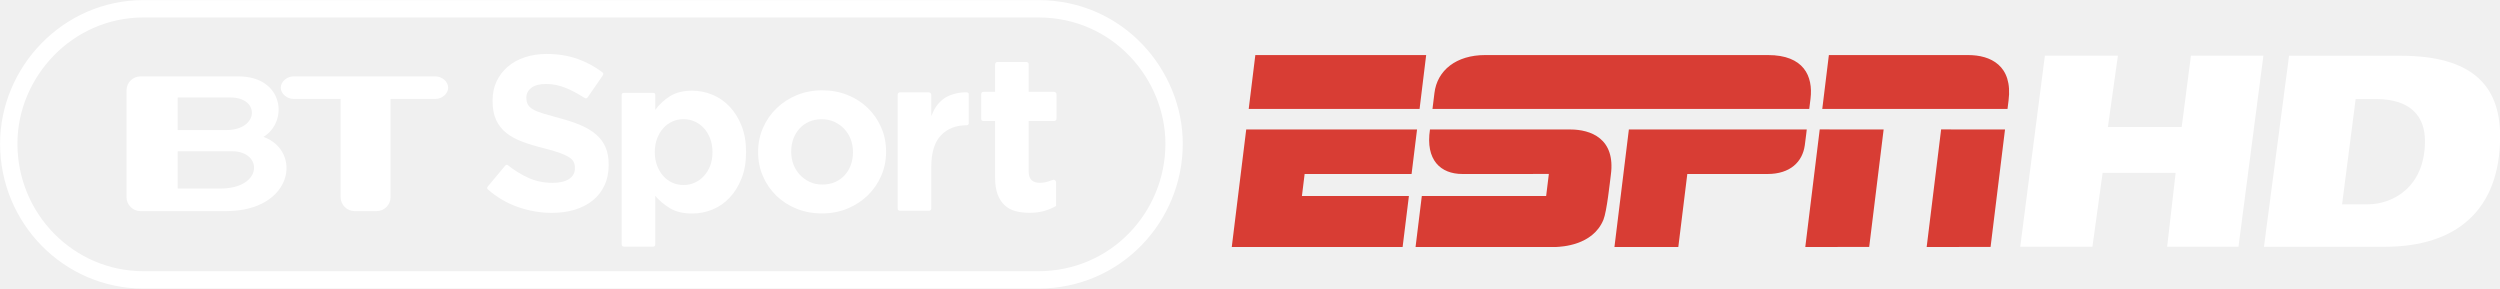
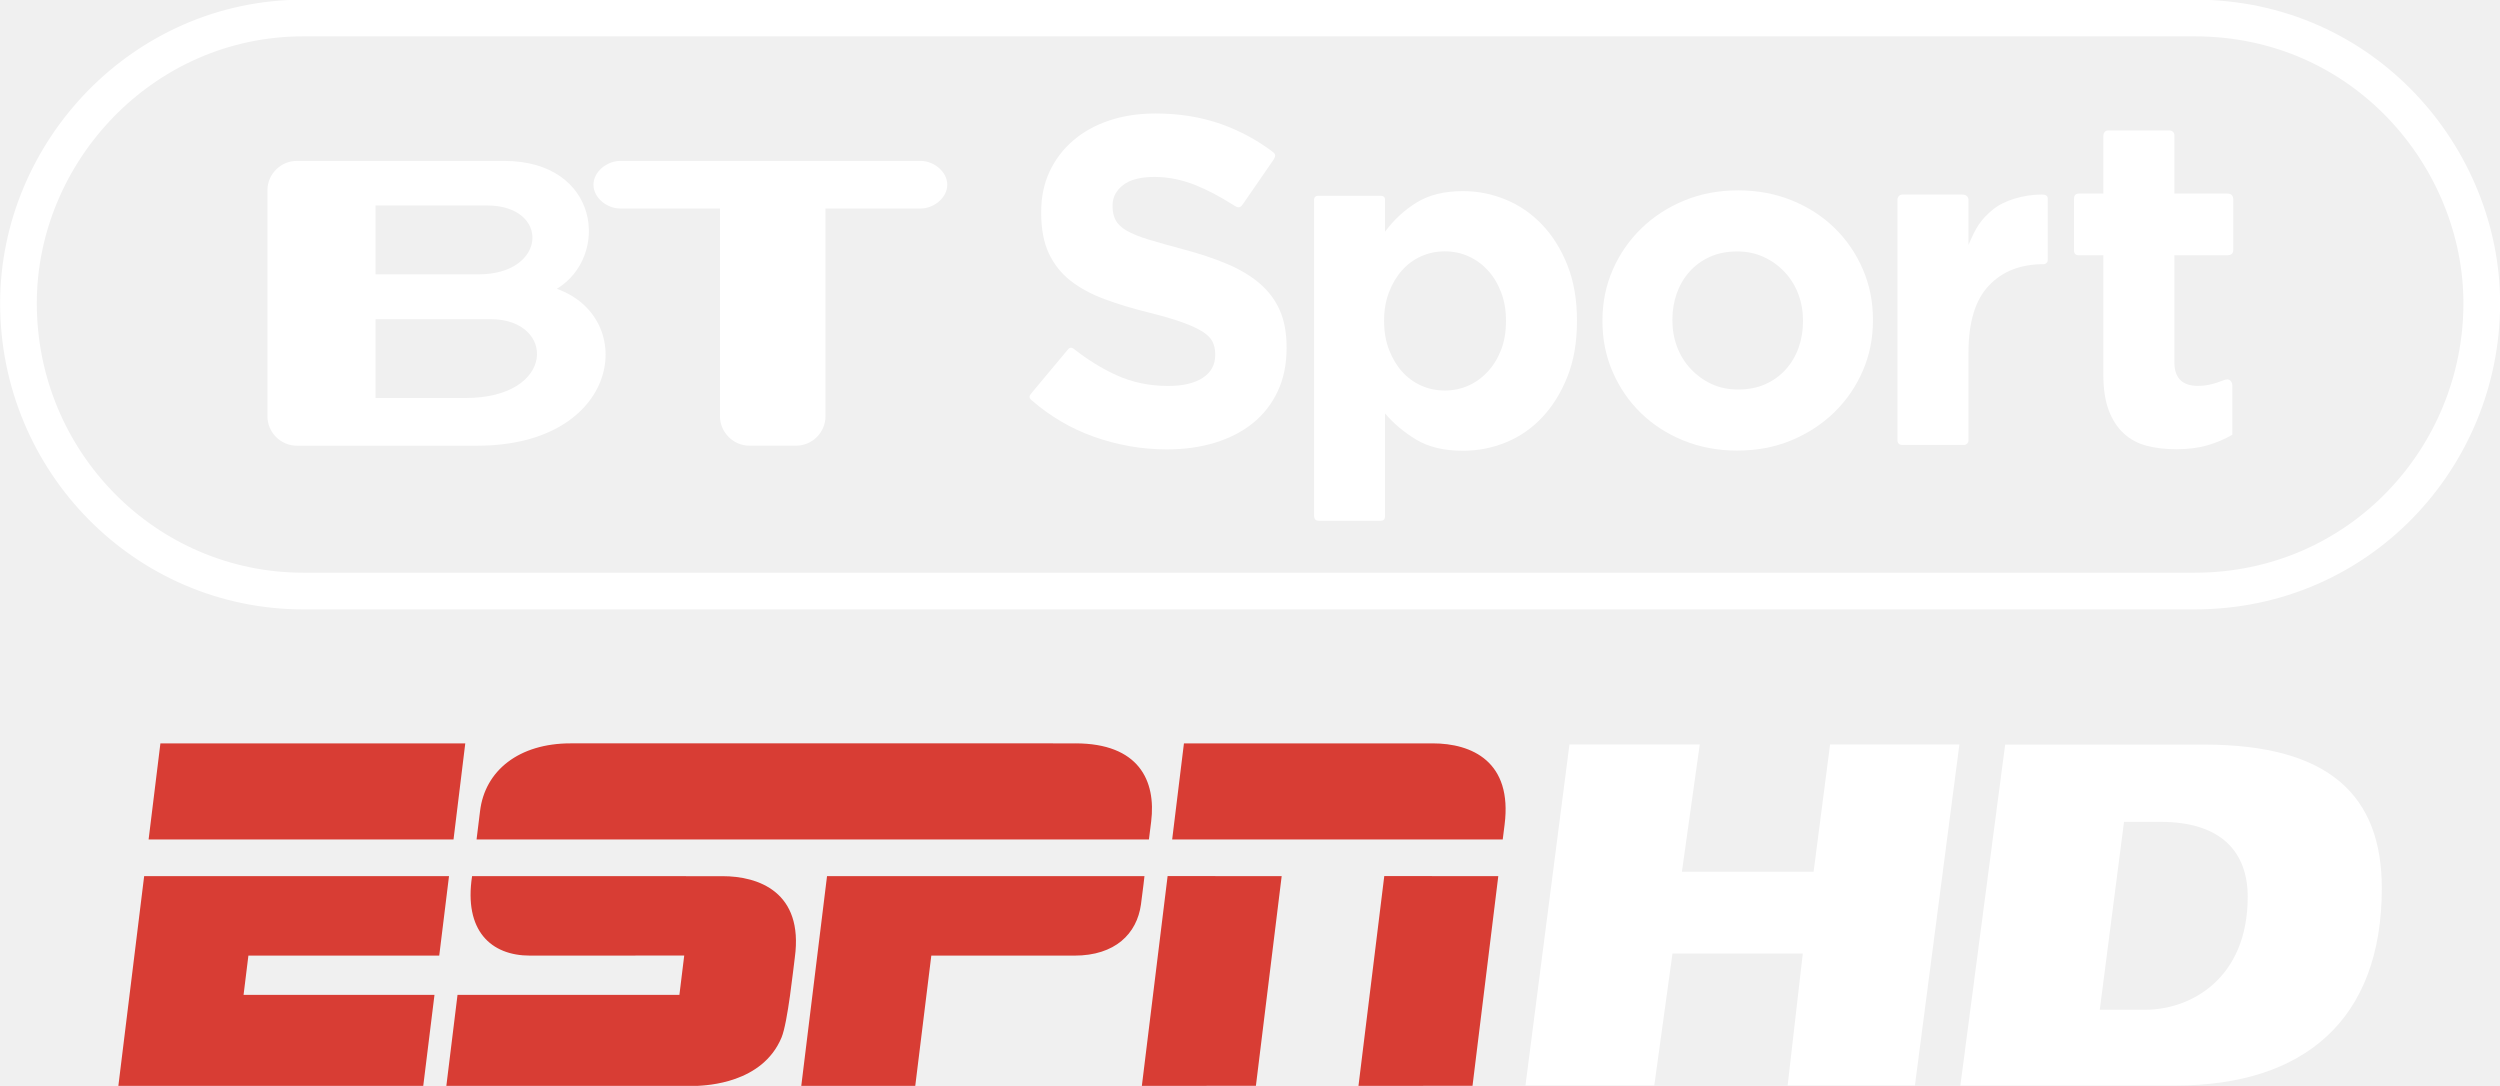
- <svg xmlns="http://www.w3.org/2000/svg" id="svg2" width="1e3" height="115.39" version="1.1">
-   <g id="layer1" transform="translate(1160.3 -3161)">
-     <g id="g3093" transform="matrix(.42425 0 0 .42425 -599.53 1969.6)" fill="#f00">
-       <g id="g3108" transform="matrix(1.1151 0 0 1.1151 105.07 -322.25)">
-         <g id="layer1-9" transform="matrix(2.2785 0 0 2.2785 -1254.8 1308.4)" fill="#fff">
-           <g id="g4652" transform="matrix(.12461 0 0 .12461 156.94 487.31)" fill="#fff">
-             <path id="path4566" d="m465.9 1860.1v-1.325c-3.4e-4 -20.152-3.176-37.459-9.528-51.922-6.352-14.462-15.773-27.059-28.263-37.791-12.49-10.731-27.828-19.931-46.015-27.601-18.187-7.669-38.887-14.572-62.102-20.711-19.725-5.255-36.049-9.855-48.973-13.8-12.925-3.945-23.111-8.107-30.559-12.487-7.449-4.379-12.597-9.307-15.445-14.783-2.849-5.476-4.273-11.938-4.273-19.386v-1.325c-1.6e-4 -11.393 4.928-20.924 14.783-28.594 9.855-7.669 24.645-11.503 44.37-11.504 19.711 5e-4 39.425 4.056 59.143 12.166 15.917 6.548 32.124 15.018 48.621 25.413 8.315 4.84 11.383 8.675 16.876 0.509l42.953-62.291c4.191-6.442 2.279-8.693-2.484-12.155-21.725-16.194-45.323-28.83-70.793-37.909-28.27-10.076-59.274-15.114-93.012-15.114-23.656 7e-4 -45.343 3.287-65.06 9.859-19.718 6.573-36.697 15.994-50.939 28.263-14.242 12.27-25.307 26.839-33.197 43.708-7.89 16.87-11.835 35.822-11.835 56.856v1.303c0 22.787 3.614 41.85 10.842 57.187 7.228 15.338 17.418 28.156 30.57 38.452 13.152 10.297 29.148 18.952 47.99 25.966 18.842 7.014 39.87 13.37 63.085 19.066 19.283 4.814 34.949 9.411 46.998 13.79 12.048 4.38 21.469 8.762 28.263 13.149 6.793 4.386 11.396 9.097 13.81 14.131 2.414 5.035 3.62 10.842 3.621 17.421v1.325c-3.3e-4 13.573-5.807 24.194-17.421 31.863-11.614 7.669-27.939 11.504-48.973 11.504-26.29 3e-4 -50.501-5.038-72.632-15.114-20.413-9.294-40.354-21.571-59.823-36.832-2.679-2.23-5.599-3.042-8.663 0.582l-50.87 60.934c-3.6 4.319-4.747 6.821-0.25 10.586 26.307 22.767 55.331 39.821 87.07 51.162 33.739 12.055 68.139 18.083 103.2 18.083 24.98 0 47.766-3.179 68.36-9.538 20.593-6.359 38.339-15.562 53.236-27.611 14.897-12.048 26.507-26.945 34.832-44.691 8.324-17.745 12.486-38.011 12.486-60.798z" />
-             <path id="path4568" d="m875.01 1822.4v-1.326c-4.9e-4 -29.381-4.498-55.365-13.492-77.953-8.995-22.588-20.949-41.668-35.86-57.243-14.912-15.574-32.018-27.306-51.32-35.197-19.302-7.89-39.26-11.836-59.873-11.836-26.316 4e-4 -48.137 5.371-65.465 16.113-17.327 10.742-32.128 24.446-44.403 41.11v-44.56c0-4.158-1.739-6.097-6.818-6.097h-86.871c-5.933 0-6.319 4.024-6.319 6.24v443.27c0 7.091 2.852 8.413 7.828 8.413h85.075c5.123 0 7.105-1.921 7.105-6.76v-144.57c11.846 14.041 26.429 26.326 43.75 36.853 17.321 10.528 39.359 15.792 66.117 15.792 21.055 0 41.233-3.949 60.535-11.846 19.301-7.897 36.297-19.629 50.988-35.197 14.69-15.567 26.533-34.648 35.528-57.242 8.995-22.594 13.492-48.582 13.492-77.963zm-100.01 0c-3.5e-4 14.911-2.303 28.29-6.907 40.136-4.605 11.846-10.856 22.042-18.753 30.589-7.898 8.547-17 15.126-27.306 19.737-10.307 4.611-21.383 6.917-33.229 6.917-11.833 0-22.906-2.306-33.219-6.917-10.314-4.611-19.305-11.19-26.975-19.737-7.67-8.546-13.811-18.853-18.422-30.92-4.611-12.067-6.917-25.335-6.917-39.805v-1.326c-1.6e-4 -14.469 2.305-27.734 6.917-39.795 4.611-12.06 10.752-22.367 18.422-30.92 7.67-8.553 16.661-15.132 26.975-19.737 10.313-4.604 21.386-6.907 33.219-6.907 11.846 0 22.922 2.302 33.229 6.907 10.306 4.605 19.409 11.184 27.306 19.737 7.897 8.553 14.148 18.86 18.753 30.92 4.604 12.06 6.907 25.326 6.907 39.795z" />
-             <path id="path4570" d="m1292 1821.1v-1.324c-4e-4 -25.398-4.819-49.16-14.457-71.283-9.638-22.123-22.889-41.396-39.752-57.818-16.864-16.422-36.905-29.342-60.124-38.76-23.22-9.417-48.404-14.126-75.554-14.126-27.604 2e-4 -53.013 4.816-76.226 14.447-23.213 9.632-43.362 22.772-60.445 39.421-17.084 16.65-30.445 36.033-40.083 58.149-9.638 22.117-14.457 45.882-14.457 71.293v1.303c0 25.412 4.819 49.18 14.457 71.303 9.638 22.124 22.889 41.396 39.752 57.818 16.863 16.422 36.905 29.342 60.124 38.76 23.219 9.417 48.404 14.126 75.554 14.126 27.604 0 53.012-4.819 76.226-14.457 23.213-9.638 43.361-22.778 60.445-39.421 17.084-16.643 30.444-36.026 40.083-58.149 9.638-22.123 14.457-45.884 14.457-71.283zm-98.573 1.303c-2e-4 13.154-2.079 25.532-6.236 37.135-4.158 11.604-10.18 21.786-18.066 30.548-7.887 8.763-17.415 15.664-28.583 20.703-11.169 5.04-23.978 7.559-38.429 7.559-14.023 0-26.618-2.63-37.787-7.89-11.169-5.26-20.914-12.378-29.235-21.355-8.321-8.976-14.674-19.269-19.059-30.879-4.385-11.61-6.577-23.985-6.577-37.125v-1.324c0-13.14 2.082-25.512 6.246-37.115 4.164-11.603 10.189-21.786 18.077-30.549 7.887-8.762 17.414-15.663 28.583-20.703 11.168-5.039 23.978-7.559 38.429-7.559 13.581 2e-4 26.067 2.63 37.456 7.89 11.389 5.26 21.244 12.379 29.566 21.355 8.321 8.976 14.671 19.27 19.049 30.879 4.378 11.61 6.567 23.985 6.567 37.125z" />
-             <path id="path4572" d="m1538.2 1736.3v-87.159c0-4.366-4.053-5.523-8.491-5.496-25.871 0.184-52.982 8.183-68.83 21.261-17.548 14.481-24.184 25.738-34.28 49.866v-62.974c0.264-3.259-1.829-8.106-8.767-8.106h-84.5c-4.33 0-6.775 3.968-6.775 6.957v338.4c-0.315 4.787 2.251 7.409 7.034 7.409h86.984c2.577 0 6.024-2.586 6.024-6.393v-123.92c-2e-4 -42.566 9.543-73.938 28.631-94.117 19.087-20.178 44.367-30.268 77.708-30.268 2.153 0 5.262-2.337 5.262-5.467z" />
-             <path id="path4574" d="m1798.3 1982.1v-69.194c0-6.243-4.284-9.203-7.838-8.736-4.528 0-19.111 9.092-40.419 9.092-21.516 0-33.391-10.398-33.391-33.227v-150.8h73.867c6.255 0 9.107-2.02 9.107-8.287v-69.811c0-6.694-3.263-8.874-9.107-8.874h-73.867v-82.317c0-4.178-3.414-6.527-7.071-6.527h-86.225c-4.145 0-6.8 3.126-6.8 8.18v80.664h-33.941c-6.127 0-7.337 3.72-7.337 7.213v72.573c-0.262 4.411 2.14 7.186 6.475 7.186h34.803v167.25c0 20.632 2.525 37.642 7.576 51.033 5.051 13.39 12.077 24.255 21.08 32.595 9.002 8.34 19.757 14.157 32.263 17.453 12.506 3.296 26.442 4.944 41.809 4.944 16.679 0 31.386-1.865 44.12-5.596 12.734-3.731 24.366-8.671 34.896-14.82z" />
-             <g id="g4578" transform="matrix(9.6985 0 0 9.6985 8169.6 -4798.1)">
-               <path id="path4580" d="m-913.6 693.76h-13.056v-11.451h16.723c9.469 4e-3 9.559 11.451-3.667 11.451zm-13.056-27.971h16.18c9.226 0 8.771 10.009-1.228 10.009h-14.953v-10.009zm26.332 12.11c7.744-4.705 6.258-18.581-7.665-18.581h-30.103c-2.334 0-4.271 1.921-4.271 4.258v32.847c0 2.334 1.938 4.265 4.271 4.265h26.217c20.848 0 23.451-18.55 11.551-22.789" />
-               <path id="path4582" d="m-847.47 659.32h-43.655c-1.905 0-3.877 1.55-3.877 3.461 0 1.905 1.972 3.452 3.877 3.452h14.5v30.186c0 2.322 1.937 4.265 4.273 4.265h6.786c2.35 0 4.269-1.943 4.269-4.265v-30.186h13.828c1.896 0 3.861-1.546 3.861-3.452 0-1.911-1.965-3.461-3.861-3.461" />
-             </g>
-           </g>
+ <svg xmlns="http://www.w3.org/2000/svg" id="svg2" width="1029.1" height="447" version="1.1">
+   <g id="g3108" transform="matrix(1.0291 0 0 1.0291 1316.8 -2889.3)">
+     <g id="layer1-9" transform="matrix(2.2785,0,0,2.2785,-1254.8,1308.4)">
+       <g id="g4652" transform="matrix(.12461 0 0 .12461 156.94 487.31)" fill="#fff">
+         <path id="path4566" d="m465.9 1860.1v-1.325c-3.4e-4 -20.152-3.176-37.459-9.528-51.922-6.352-14.462-15.773-27.059-28.263-37.791-12.49-10.731-27.828-19.931-46.015-27.601-18.187-7.669-38.887-14.572-62.102-20.711-19.725-5.255-36.049-9.855-48.973-13.8-12.925-3.945-23.111-8.107-30.559-12.487-7.449-4.379-12.597-9.307-15.445-14.783-2.849-5.476-4.273-11.938-4.273-19.386v-1.325c-1.6e-4 -11.393 4.928-20.924 14.783-28.594 9.855-7.669 24.645-11.503 44.37-11.504 19.711 5e-4 39.425 4.056 59.143 12.166 15.917 6.548 32.124 15.018 48.621 25.413 8.315 4.84 11.383 8.675 16.876 0.509l42.953-62.291c4.191-6.442 2.279-8.693-2.484-12.155-21.725-16.194-45.323-28.83-70.793-37.909-28.27-10.076-59.274-15.114-93.012-15.114-23.656 7e-4 -45.343 3.287-65.06 9.859-19.718 6.573-36.697 15.994-50.939 28.263-14.242 12.27-25.307 26.839-33.197 43.708-7.89 16.87-11.835 35.822-11.835 56.856v1.303c0 22.787 3.614 41.85 10.842 57.187 7.228 15.338 17.418 28.156 30.57 38.452 13.152 10.297 29.148 18.952 47.99 25.966s39.87 13.37 63.085 19.066c19.283 4.814 34.949 9.411 46.998 13.79 12.048 4.38 21.469 8.762 28.263 13.149 6.793 4.386 11.396 9.097 13.81 14.131 2.414 5.035 3.62 10.842 3.621 17.421v1.325c-3.3e-4 13.573-5.807 24.194-17.421 31.863-11.614 7.669-27.939 11.504-48.973 11.504-26.29 3e-4 -50.501-5.038-72.632-15.114-20.413-9.294-40.354-21.571-59.823-36.832-2.679-2.23-5.599-3.042-8.663 0.582l-50.87 60.934c-3.6 4.319-4.747 6.821-0.25 10.586 26.307 22.767 55.331 39.821 87.07 51.162 33.739 12.055 68.139 18.083 103.2 18.083 24.98 0 47.766-3.179 68.36-9.538 20.593-6.359 38.339-15.562 53.236-27.611 14.897-12.048 26.507-26.945 34.832-44.691 8.324-17.745 12.486-38.011 12.486-60.798z" />
+         <path id="path4568" d="m875.01 1822.4v-1.326c-4.9e-4 -29.381-4.498-55.365-13.492-77.953-8.995-22.588-20.949-41.668-35.86-57.243-14.912-15.574-32.018-27.306-51.32-35.197-19.302-7.89-39.26-11.836-59.873-11.836-26.316 4e-4 -48.137 5.371-65.465 16.113-17.327 10.742-32.128 24.446-44.403 41.11v-44.56c0-4.158-1.739-6.097-6.818-6.097h-86.871c-5.933 0-6.319 4.024-6.319 6.24v443.27c0 7.091 2.852 8.413 7.828 8.413h85.075c5.123 0 7.105-1.921 7.105-6.76v-144.57c11.846 14.041 26.429 26.326 43.75 36.853 17.321 10.528 39.359 15.792 66.117 15.792 21.055 0 41.233-3.949 60.535-11.846 19.301-7.897 36.297-19.629 50.988-35.197 14.69-15.567 26.533-34.648 35.528-57.242 8.995-22.594 13.492-48.582 13.492-77.963zm-100.01 0c-3.5e-4 14.911-2.303 28.29-6.907 40.136-4.605 11.846-10.856 22.042-18.753 30.589-7.898 8.547-17 15.126-27.306 19.737-10.307 4.611-21.383 6.917-33.229 6.917-11.833 0-22.906-2.306-33.219-6.917-10.314-4.611-19.305-11.19-26.975-19.737-7.67-8.546-13.811-18.853-18.422-30.92-4.611-12.067-6.917-25.335-6.917-39.805v-1.326c-1.6e-4 -14.469 2.305-27.734 6.917-39.795 4.611-12.06 10.752-22.367 18.422-30.92 7.67-8.553 16.661-15.132 26.975-19.737 10.313-4.604 21.386-6.907 33.219-6.907 11.846 0 22.922 2.302 33.229 6.907 10.306 4.605 19.409 11.184 27.306 19.737 7.897 8.553 14.148 18.86 18.753 30.92 4.604 12.06 6.907 25.326 6.907 39.795z" />
+         <path id="path4570" d="m1292 1821.1v-1.324c-4e-4 -25.398-4.819-49.16-14.457-71.283-9.638-22.123-22.889-41.396-39.752-57.818-16.864-16.422-36.905-29.342-60.124-38.76-23.22-9.417-48.404-14.126-75.554-14.126-27.604 2e-4 -53.013 4.816-76.226 14.447-23.213 9.632-43.362 22.772-60.445 39.421-17.084 16.65-30.445 36.033-40.083 58.149-9.638 22.117-14.457 45.882-14.457 71.293v1.303c0 25.412 4.819 49.18 14.457 71.303 9.638 22.124 22.889 41.396 39.752 57.818s36.905 29.342 60.124 38.76c23.219 9.417 48.404 14.126 75.554 14.126 27.604 0 53.012-4.819 76.226-14.457 23.213-9.638 43.361-22.778 60.445-39.421s30.444-36.026 40.083-58.149c9.638-22.123 14.457-45.884 14.457-71.283zm-98.573 1.303c-2e-4 13.154-2.079 25.532-6.236 37.135-4.158 11.604-10.18 21.786-18.066 30.548-7.887 8.763-17.415 15.664-28.583 20.703-11.169 5.04-23.978 7.559-38.429 7.559-14.023 0-26.618-2.63-37.787-7.89-11.169-5.26-20.914-12.378-29.235-21.355-8.321-8.976-14.674-19.269-19.059-30.879-4.385-11.61-6.577-23.985-6.577-37.125v-1.324c0-13.14 2.082-25.512 6.246-37.115s10.189-21.786 18.077-30.549c7.887-8.762 17.414-15.663 28.583-20.703 11.168-5.039 23.978-7.559 38.429-7.559 13.581 2e-4 26.067 2.63 37.456 7.89 11.389 5.26 21.244 12.379 29.566 21.355 8.321 8.976 14.671 19.27 19.049 30.879 4.378 11.61 6.567 23.985 6.567 37.125z" />
+         <path id="path4572" d="m1538.2 1736.3v-87.159c0-4.366-4.053-5.523-8.491-5.496-25.871 0.184-52.982 8.183-68.83 21.261-17.548 14.481-24.184 25.738-34.28 49.866v-62.974c0.264-3.259-1.829-8.106-8.767-8.106h-84.5c-4.33 0-6.775 3.968-6.775 6.957v338.4c-0.315 4.787 2.251 7.409 7.034 7.409h86.984c2.577 0 6.024-2.586 6.024-6.393v-123.92c-2e-4 -42.566 9.543-73.938 28.631-94.117 19.087-20.178 44.367-30.268 77.708-30.268 2.153 0 5.262-2.337 5.262-5.467z" />
+         <path id="path4574" d="m1798.3 1982.1v-69.194c0-6.243-4.284-9.203-7.838-8.736-4.528 0-19.111 9.092-40.419 9.092-21.516 0-33.391-10.398-33.391-33.227v-150.8h73.867c6.255 0 9.107-2.02 9.107-8.287v-69.811c0-6.694-3.263-8.874-9.107-8.874h-73.867v-82.317c0-4.178-3.414-6.527-7.071-6.527h-86.225c-4.145 0-6.8 3.126-6.8 8.18v80.664h-33.941c-6.127 0-7.337 3.72-7.337 7.213v72.573c-0.262 4.411 2.14 7.186 6.475 7.186h34.803v167.25c0 20.632 2.525 37.642 7.576 51.033 5.051 13.39 12.077 24.255 21.08 32.595 9.002 8.34 19.757 14.157 32.263 17.453 12.506 3.296 26.442 4.944 41.809 4.944 16.679 0 31.386-1.865 44.12-5.596s24.366-8.671 34.896-14.82z" />
+         <g id="g4578" transform="matrix(9.6985,0,0,9.6985,8169.6,-4798.1)">
+           <path id="path4580" d="m-913.6 693.76h-13.056v-11.451h16.723c9.469 4e-3 9.559 11.451-3.667 11.451zm-13.056-27.971h16.18c9.226 0 8.771 10.009-1.228 10.009h-14.953v-10.009zm26.332 12.11c7.744-4.705 6.258-18.581-7.665-18.581h-30.103c-2.334 0-4.271 1.921-4.271 4.258v32.847c0 2.334 1.938 4.265 4.271 4.265h26.217c20.848 0 23.451-18.55 11.551-22.789" />
+           <path id="path4582" d="m-847.47 659.32h-43.655c-1.905 0-3.877 1.55-3.877 3.461 0 1.905 1.972 3.452 3.877 3.452h14.5v30.186c0 2.322 1.937 4.265 4.273 4.265h6.786c2.35 0 4.269-1.943 4.269-4.265v-30.186h13.828c1.896 0 3.861-1.546 3.861-3.452 0-1.911-1.965-3.461-3.861-3.461" />
        </g>
-         <path id="path3593" d="m-1158.2 2814.8h756.48c67.946 0 114.86 56.06 114.86 114.1 0 61.581-48.957 115.12-114.86 115.12h-756.48c-63.091 0-113.98-51.653-113.98-115.12 0-60.484 49.709-114.1 113.98-114.1z" fill="none" stroke="#fff" stroke-width="14.674" />
-       </g>
-       <g id="g4" transform="matrix(1.3248 0 0 1.3248 -160.56 2859.7)" fill="#d83d34">
-         <path id="svg_1" transform="matrix(.8 0 0 .8 0 -1)" d="m225.63 1.685c-25.76-0.034-42.82 13.544-45.22 33.848-0.89 7.47-1.73 14.071-1.73 14.071h335.17s0.63-4.946 1.12-8.916c2.52-20.454-6.17-39-37.78-39v0.002s-237.98 0.009-251.56-0.006v5e-4zm-204.55 0.006-5.883 47.914h152l5.86-47.914-151.98 4e-4 3e-3 -4e-4zm510.23 0-5.87 47.914h164.78s0.2-1.733 0.93-7.373c4.01-31.45-16.28-40.541-35.87-40.541l-123.97 4e-4v-4e-4zm-8.14 66.157-12.84 104.57 56.85-0.02 12.85-104.53-56.86-0.022v2e-3zm108 0-12.86 104.57 56.85-0.02 12.85-104.53-56.84-0.022v2e-3zm-618.19 0.015-12.862 104.56h151.99l5.6-45.36-95.173-0.01 2.408-19.56h95.135l4.87-39.627h-151.96l-8e-3 -3e-3zm163.47 0c-4.17 27.29 9.49 39.627 28.85 39.627 10.53 0 76.9-0.03 76.9-0.03l-2.4 19.59-110.61 0.01-5.57 45.36s120.42 0.04 125.3 0c4.03-0.29 32.2-1.06 41.79-24.1 3.11-7.48 5.86-34.3 6.63-39.93 4.43-32.7-18.21-40.497-36.04-40.497-9.83 0-105.44-0.03-124.85-0.03zm176.94 0-12.84 104.56h56.82l8-64.93h71.37c20.24 0 31.12-10.882 33.14-25.496 1.02-7.373 1.75-14.131 1.75-14.131h-158.24v-3e-3z" fill="#d83d34" />
      </g>
    </g>
-     <g id="layer1-4" transform="matrix(.63132 0 0 .63132 -455.14 2197.3)" fill="#fff">
-       <path id="path4447" d="m163.05 1682.8 15.614-121.03h46.267l-6.339 45.177h46.758l5.847-45.177h45.916l-15.789 121.03h-45.191l5.38-46.805h-46.267l-6.456 46.805z" />
-       <path id="path4449" d="m333.37 1561.8-15.904 121.05h76.394c45.419 0 73.233-23.124 73.233-70.039 0-32.792-18.5-51.008-63.146-51.008h-70.577zm42.198 27.437h12.912c22.074 0 31.001 11.13 31.001 26.596 0 28.996-20.115 40.113-36.381 40.113h-16.139l8.608-66.71z" />
+     <path id="path3593" d="m-1158.2 2814.8h756.48c67.946 0 114.86 56.06 114.86 114.1 0 61.581-48.957 115.12-114.86 115.12h-756.48c-63.091 0-113.98-51.653-113.98-115.12 0-60.484 49.709-114.1 113.98-114.1z" fill="none" stroke="#fff" stroke-width="14.674" />
+   </g>
+   <g id="g874" transform="matrix(1.8365 0 0 1.8365 -856.13 265.55)">
+     <g id="g4-7" transform="matrix(.56205 0 0 .56205 492.65 21.828)" fill="#d83d34">
+       <path id="svg_1-1" transform="matrix(.8 0 0 .8 0 -1)" d="m225.63 1.685c-25.76-0.034-42.82 13.544-45.22 33.848-0.89 7.47-1.73 14.071-1.73 14.071h335.17s0.63-4.946 1.12-8.916c2.52-20.454-6.17-39-37.78-39v0.002s-237.98 0.009-251.56-0.006zm-204.55 0.006-5.883 47.914h152l5.86-47.914-151.98 4e-4zm510.23 0-5.87 47.914h164.78s0.2-1.733 0.93-7.373c4.01-31.45-16.28-40.541-35.87-40.541l-123.97 4e-4zm-8.14 66.157-12.84 104.57 56.85-0.02 12.85-104.53-56.86-0.022zm108 0-12.86 104.57 56.85-0.02 12.85-104.53-56.84-0.022zm-618.19 0.015-12.862 104.56h151.99l5.6-45.36-95.173-0.01 2.408-19.56h95.135l4.87-39.627h-151.96zm163.47 0c-4.17 27.29 9.49 39.627 28.85 39.627 10.53 0 76.9-0.03 76.9-0.03l-2.4 19.59-110.61 0.01-5.57 45.36s120.42 0.04 125.3 0c4.03-0.29 32.2-1.06 41.79-24.1 3.11-7.48 5.86-34.3 6.63-39.93 4.43-32.7-18.21-40.497-36.04-40.497-9.83 0-105.44-0.03-124.85-0.03zm176.94 0-12.84 104.56h56.82l8-64.93h71.37c20.24 0 31.12-10.882 33.14-25.496 1.02-7.373 1.75-14.131 1.75-14.131h-158.24z" fill="#d83d34" />
    </g>
+     <path id="path4447" d="m808.1 98.685 9.857-76.409h29.209l-4.002 28.521h29.519l3.692-28.521h28.988l-9.968 76.409h-28.53l3.396-29.549h-29.209l-4.076 29.549z" fill="#fff" stroke-width=".631" />
+     <path id="path4449" d="m915.62 22.296-10.041 76.421h48.229c28.674 0 46.234-14.599 46.234-44.217 0-20.702-11.679-32.202-39.865-32.202h-44.557zm26.64 17.322h8.152c13.936 0 19.572 7.027 19.572 16.791 0 18.306-12.699 25.324-22.968 25.324h-10.189l5.434-42.115z" fill="#fff" stroke-width=".631" />
  </g>
</svg>
